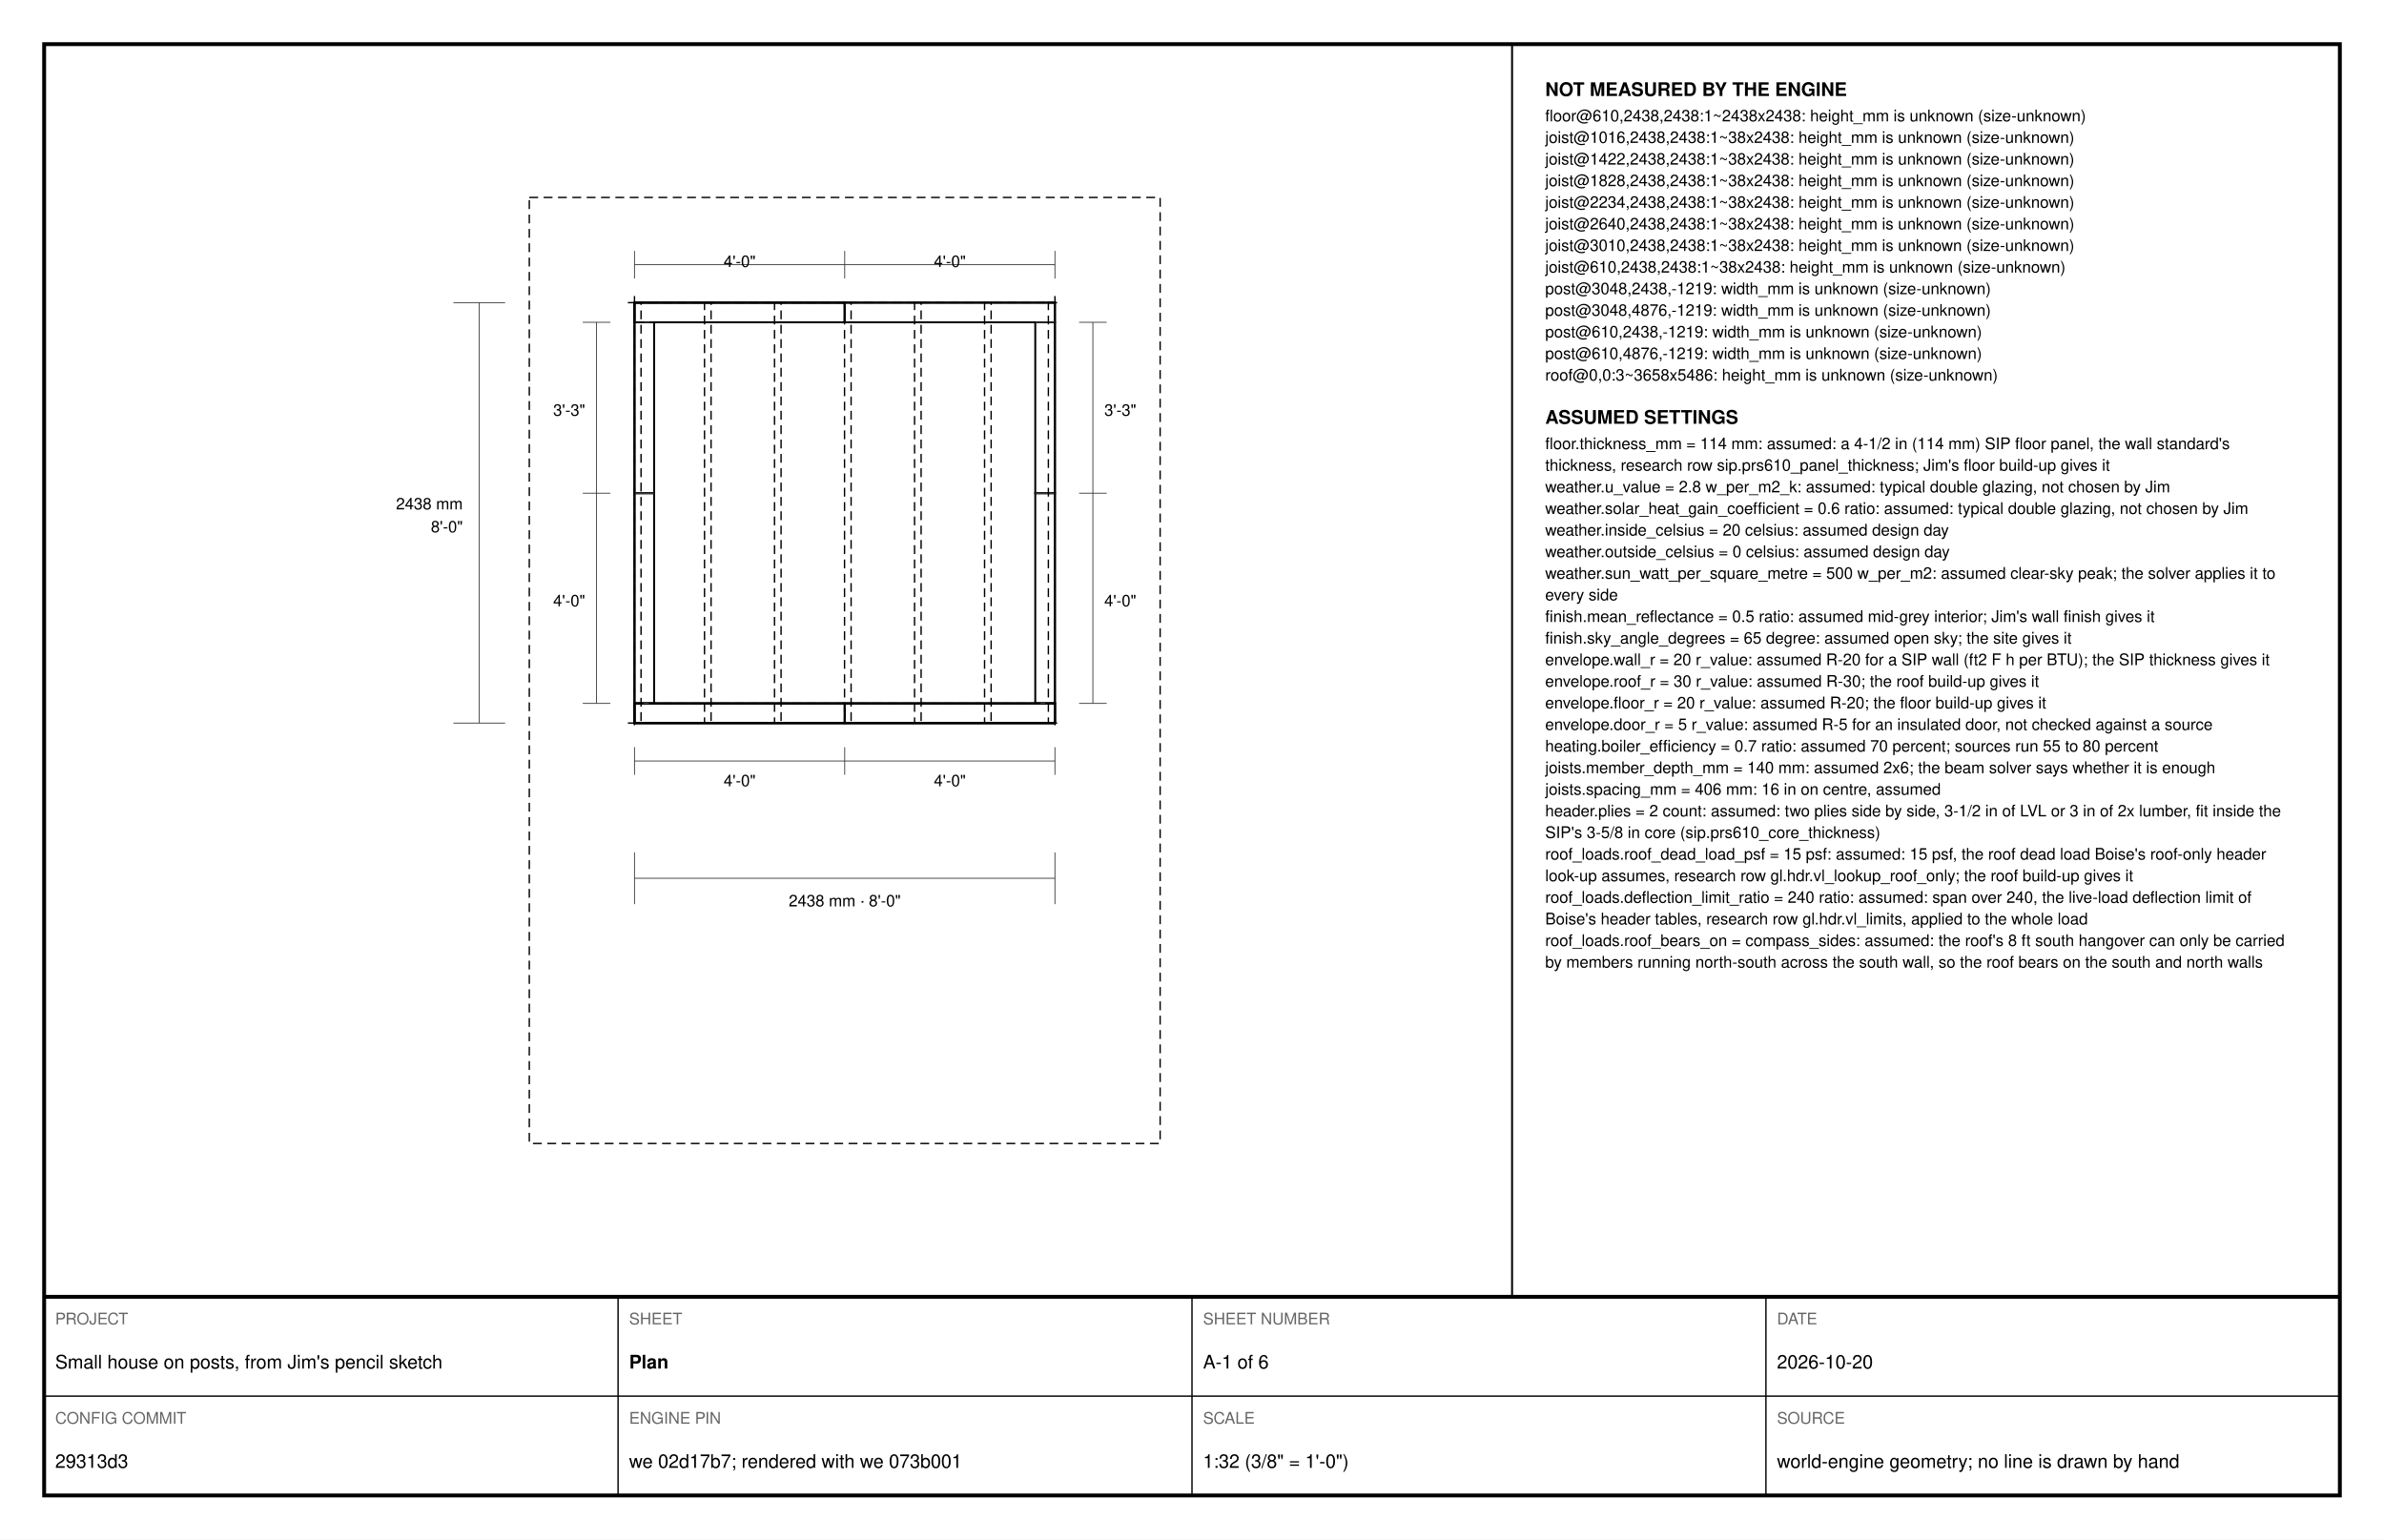
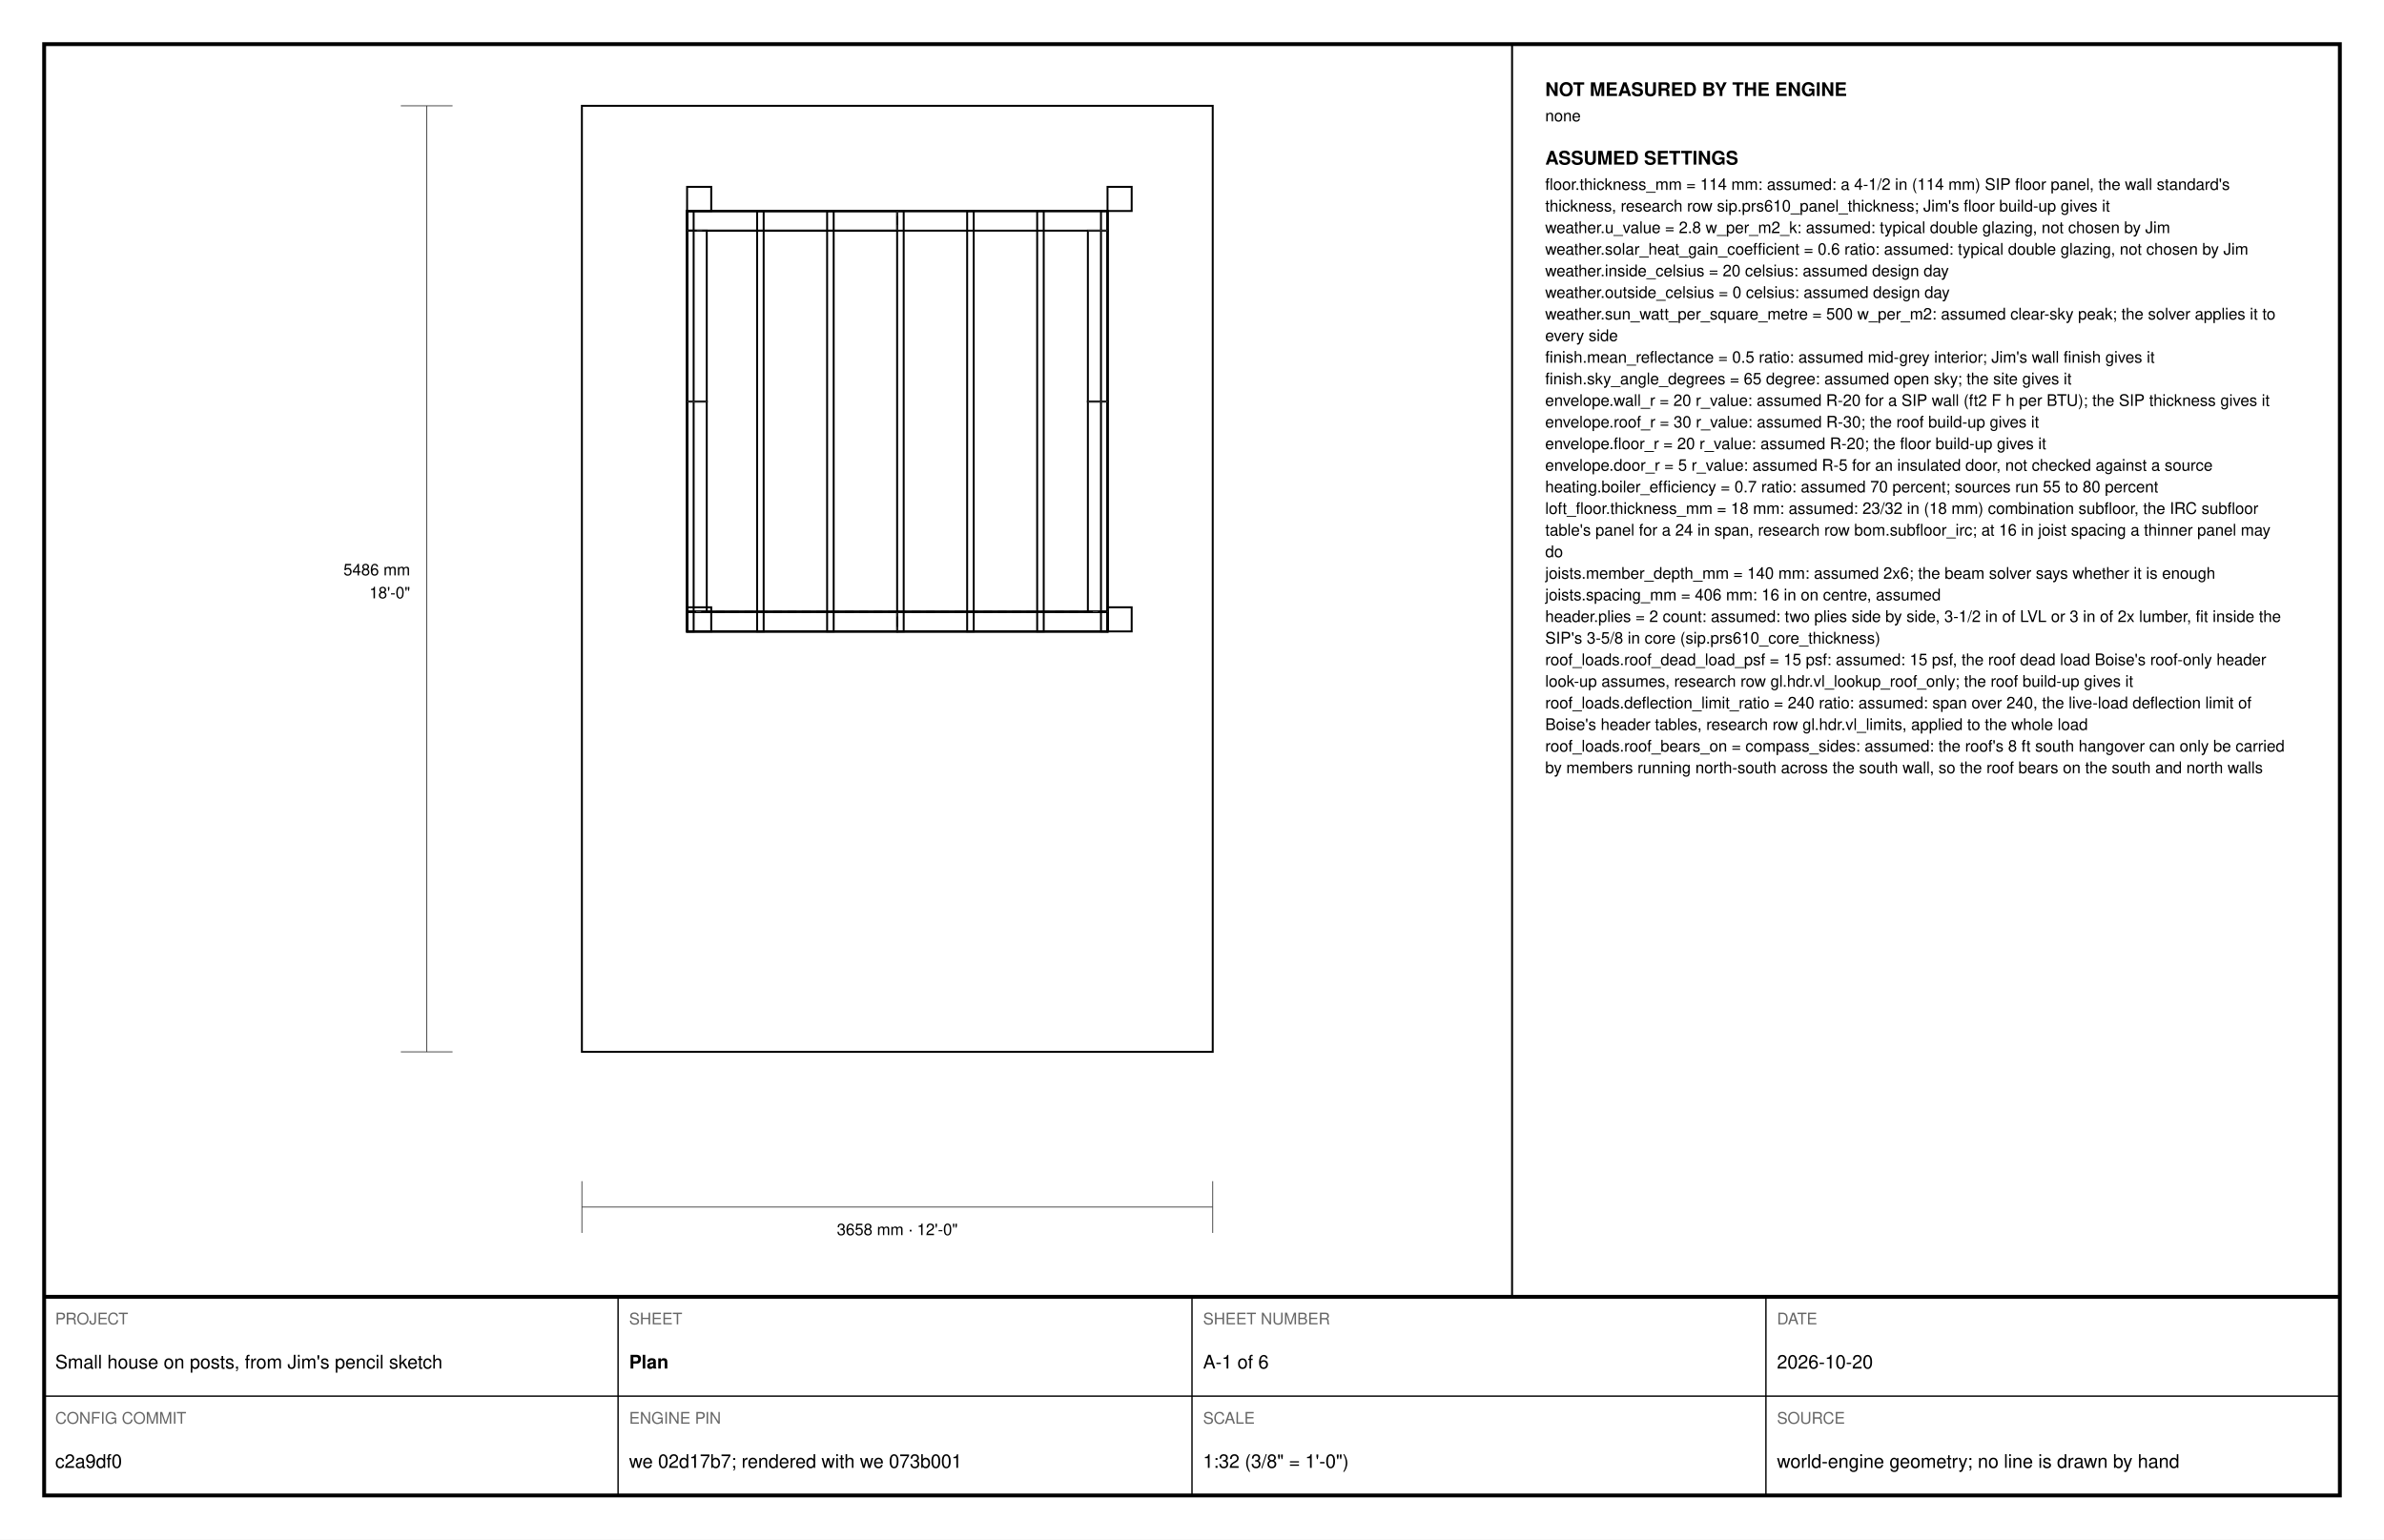
<svg xmlns="http://www.w3.org/2000/svg" width="432.000mm" height="279.000mm" viewBox="0 0 432.000 279.000" font-family="Helvetica, Arial, sans-serif">
  <rect width="432.000" height="279.000" fill="#ffffff" />
  <rect x="8.000" y="8.000" width="416.000" height="263.000" fill="none" stroke="#000000" stroke-width="0.700" />
-   <rect x="114.975" y="54.844" width="38.094" height="3.563" fill="none" stroke="#000000" stroke-width="0.350" />
-   <rect x="114.975" y="54.844" width="76.188" height="76.188" fill="none" stroke="#000000" stroke-width="0.350" />
-   <rect x="114.975" y="127.469" width="76.188" height="3.563" fill="none" stroke="#000000" stroke-width="0.350" />
-   <rect x="114.975" y="127.469" width="76.188" height="3.563" fill="none" stroke="#000000" stroke-width="0.350" />
-   <rect x="153.069" y="127.469" width="38.094" height="3.563" fill="none" stroke="#000000" stroke-width="0.350" />
-   <rect x="153.069" y="54.844" width="38.094" height="3.563" fill="none" stroke="#000000" stroke-width="0.350" />
-   <rect x="187.600" y="89.375" width="3.563" height="38.094" fill="none" stroke="#000000" stroke-width="0.350" />
-   <rect x="187.600" y="58.406" width="3.563" height="30.969" fill="none" stroke="#000000" stroke-width="0.350" />
-   <rect x="114.975" y="127.469" width="38.094" height="3.563" fill="none" stroke="#000000" stroke-width="0.350" />
-   <rect x="114.975" y="89.375" width="3.563" height="38.094" fill="none" stroke="#000000" stroke-width="0.350" />
-   <rect x="114.975" y="58.406" width="3.563" height="30.969" fill="none" stroke="#000000" stroke-width="0.350" />
-   <rect x="114.975" y="54.844" width="38.094" height="3.563" fill="none" stroke="#000000" stroke-width="0.350" />
-   <line x1="187.600" y1="127.469" x2="191.163" y2="127.469" stroke="#555555" stroke-width="0.150" />
-   <line x1="153.069" y1="131.031" x2="153.069" y2="127.469" stroke="#555555" stroke-width="0.150" />
-   <line x1="187.600" y1="58.406" x2="191.163" y2="58.406" stroke="#555555" stroke-width="0.150" />
-   <line x1="153.069" y1="58.406" x2="153.069" y2="54.844" stroke="#555555" stroke-width="0.150" />
-   <line x1="187.600" y1="89.375" x2="191.163" y2="89.375" stroke="#555555" stroke-width="0.150" />
-   <line x1="114.975" y1="127.469" x2="118.538" y2="127.469" stroke="#555555" stroke-width="0.150" />
-   <line x1="114.975" y1="89.375" x2="118.538" y2="89.375" stroke="#555555" stroke-width="0.150" />
-   <line x1="114.975" y1="58.406" x2="118.538" y2="58.406" stroke="#555555" stroke-width="0.150" />
-   <rect x="153.069" y="127.469" width="38.094" height="3.563" fill="none" stroke="#000000" stroke-width="0.250" stroke-dasharray="1.6 1" />
-   <rect x="153.069" y="127.469" width="38.094" height="3.563" fill="none" stroke="#000000" stroke-width="0.250" stroke-dasharray="1.6 1" />
-   <rect x="114.975" y="127.469" width="38.094" height="3.563" fill="none" stroke="#000000" stroke-width="0.250" stroke-dasharray="1.6 1" />
-   <rect x="114.975" y="127.469" width="38.094" height="3.563" fill="none" stroke="#000000" stroke-width="0.250" stroke-dasharray="1.6 1" />
-   <rect x="114.975" y="54.844" width="38.094" height="3.563" fill="none" stroke="#000000" stroke-width="0.250" stroke-dasharray="1.6 1" />
-   <line x1="113.775" y1="131.031" x2="116.175" y2="131.031" stroke="#000000" stroke-width="0.250" stroke-dasharray="1.6 1" />
-   <line x1="114.975" y1="129.831" x2="114.975" y2="132.231" stroke="#000000" stroke-width="0.250" stroke-dasharray="1.6 1" />
-   <line x1="189.963" y1="131.031" x2="192.363" y2="131.031" stroke="#000000" stroke-width="0.250" stroke-dasharray="1.6 1" />
-   <line x1="191.163" y1="129.831" x2="191.163" y2="132.231" stroke="#000000" stroke-width="0.250" stroke-dasharray="1.6 1" />
-   <line x1="113.775" y1="54.844" x2="116.175" y2="54.844" stroke="#000000" stroke-width="0.250" stroke-dasharray="1.6 1" />
-   <line x1="114.975" y1="53.644" x2="114.975" y2="56.044" stroke="#000000" stroke-width="0.250" stroke-dasharray="1.6 1" />
-   <line x1="189.963" y1="54.844" x2="192.363" y2="54.844" stroke="#000000" stroke-width="0.250" stroke-dasharray="1.6 1" />
-   <line x1="191.163" y1="53.644" x2="191.163" y2="56.044" stroke="#000000" stroke-width="0.250" stroke-dasharray="1.6 1" />
-   <rect x="114.975" y="54.844" width="76.188" height="76.188" fill="none" stroke="#000000" stroke-width="0.250" stroke-dasharray="1.6 1" />
-   <rect x="114.975" y="54.844" width="1.188" height="76.188" fill="none" stroke="#000000" stroke-width="0.250" stroke-dasharray="1.6 1" />
-   <rect x="127.663" y="54.844" width="1.188" height="76.188" fill="none" stroke="#000000" stroke-width="0.250" stroke-dasharray="1.6 1" />
-   <rect x="140.350" y="54.844" width="1.188" height="76.188" fill="none" stroke="#000000" stroke-width="0.250" stroke-dasharray="1.6 1" />
-   <rect x="153.038" y="54.844" width="1.188" height="76.188" fill="none" stroke="#000000" stroke-width="0.250" stroke-dasharray="1.6 1" />
-   <rect x="165.725" y="54.844" width="1.188" height="76.188" fill="none" stroke="#000000" stroke-width="0.250" stroke-dasharray="1.6 1" />
-   <rect x="178.413" y="54.844" width="1.188" height="76.188" fill="none" stroke="#000000" stroke-width="0.250" stroke-dasharray="1.6 1" />
-   <rect x="189.975" y="54.844" width="1.188" height="76.188" fill="none" stroke="#000000" stroke-width="0.250" stroke-dasharray="1.6 1" />
-   <rect x="95.913" y="35.781" width="114.313" height="171.438" fill="none" stroke="#000000" stroke-width="0.250" stroke-dasharray="1.6 1" />
-   <line x1="114.975" y1="137.906" x2="191.163" y2="137.906" stroke="#333333" stroke-width="0.150" />
-   <line x1="114.975" y1="140.406" x2="114.975" y2="135.406" stroke="#333333" stroke-width="0.150" />
-   <line x1="153.069" y1="140.406" x2="153.069" y2="135.406" stroke="#333333" stroke-width="0.150" />
-   <line x1="191.163" y1="140.406" x2="191.163" y2="135.406" stroke="#333333" stroke-width="0.150" />
-   <text x="134.022" y="142.476" font-size="2.900" text-anchor="middle" fill="#000000">4'-0"</text>
-   <text x="172.116" y="142.476" font-size="2.900" text-anchor="middle" fill="#000000">4'-0"</text>
-   <line x1="114.975" y1="47.969" x2="191.163" y2="47.969" stroke="#333333" stroke-width="0.150" />
-   <line x1="114.975" y1="50.469" x2="114.975" y2="45.469" stroke="#333333" stroke-width="0.150" />
-   <line x1="153.069" y1="50.469" x2="153.069" y2="45.469" stroke="#333333" stroke-width="0.150" />
-   <line x1="191.163" y1="50.469" x2="191.163" y2="45.469" stroke="#333333" stroke-width="0.150" />
-   <text x="134.022" y="48.379" font-size="2.900" text-anchor="middle" fill="#000000">4'-0"</text>
-   <text x="172.116" y="48.379" font-size="2.900" text-anchor="middle" fill="#000000">4'-0"</text>
-   <line x1="108.100" y1="127.469" x2="108.100" y2="58.406" stroke="#333333" stroke-width="0.150" />
-   <line x1="105.600" y1="127.469" x2="110.600" y2="127.469" stroke="#333333" stroke-width="0.150" />
-   <line x1="105.600" y1="89.375" x2="110.600" y2="89.375" stroke="#333333" stroke-width="0.150" />
-   <line x1="105.600" y1="58.406" x2="110.600" y2="58.406" stroke="#333333" stroke-width="0.150" />
-   <text x="106.020" y="109.872" font-size="2.900" text-anchor="end" fill="#000000">4'-0"</text>
-   <text x="106.020" y="75.341" font-size="2.900" text-anchor="end" fill="#000000">3'-3"</text>
-   <line x1="198.038" y1="127.469" x2="198.038" y2="58.406" stroke="#333333" stroke-width="0.150" />
-   <line x1="195.538" y1="127.469" x2="200.538" y2="127.469" stroke="#333333" stroke-width="0.150" />
-   <line x1="195.538" y1="89.375" x2="200.538" y2="89.375" stroke="#333333" stroke-width="0.150" />
-   <line x1="195.538" y1="58.406" x2="200.538" y2="58.406" stroke="#333333" stroke-width="0.150" />
-   <text x="200.118" y="109.872" font-size="2.900" text-anchor="start" fill="#000000">4'-0"</text>
-   <text x="200.118" y="75.341" font-size="2.900" text-anchor="start" fill="#000000">3'-3"</text>
-   <line x1="114.975" y1="159.156" x2="191.163" y2="159.156" stroke="#333333" stroke-width="0.150" />
-   <line x1="114.975" y1="163.844" x2="114.975" y2="154.469" stroke="#333333" stroke-width="0.150" />
-   <line x1="191.163" y1="163.844" x2="191.163" y2="154.469" stroke="#333333" stroke-width="0.150" />
-   <text x="153.069" y="164.246" font-size="2.900" text-anchor="middle" fill="#000000">2438 mm · 8'-0"</text>
-   <line x1="86.850" y1="131.031" x2="86.850" y2="54.844" stroke="#333333" stroke-width="0.150" />
-   <line x1="82.163" y1="131.031" x2="91.538" y2="131.031" stroke="#333333" stroke-width="0.150" />
-   <line x1="82.163" y1="54.844" x2="91.538" y2="54.844" stroke="#333333" stroke-width="0.150" />
-   <text x="83.850" y="92.308" font-size="2.900" text-anchor="end" fill="#000000">2438 mm</text>
-   <text x="83.850" y="96.468" font-size="2.900" text-anchor="end" fill="#000000">8'-0"</text>
+   <rect x="124.507" y="38.236" width="38.094" height="3.563" fill="none" stroke="#000000" stroke-width="0.350" />
+   <rect x="124.507" y="38.236" width="76.188" height="76.188" fill="none" stroke="#000000" stroke-width="0.350" />
+   <rect x="124.507" y="38.236" width="76.188" height="76.188" fill="none" stroke="#000000" stroke-width="0.350" />
+   <rect x="124.507" y="110.861" width="76.188" height="3.563" fill="none" stroke="#000000" stroke-width="0.350" />
+   <rect x="124.507" y="110.861" width="76.188" height="3.563" fill="none" stroke="#000000" stroke-width="0.350" />
+   <rect x="137.194" y="38.236" width="1.188" height="76.188" fill="none" stroke="#000000" stroke-width="0.350" />
+   <rect x="149.882" y="38.236" width="1.188" height="76.188" fill="none" stroke="#000000" stroke-width="0.350" />
+   <rect x="162.569" y="38.236" width="1.188" height="76.188" fill="none" stroke="#000000" stroke-width="0.350" />
+   <rect x="175.257" y="38.236" width="1.188" height="76.188" fill="none" stroke="#000000" stroke-width="0.350" />
+   <rect x="187.944" y="38.236" width="1.188" height="76.188" fill="none" stroke="#000000" stroke-width="0.350" />
+   <rect x="199.507" y="38.236" width="1.188" height="76.188" fill="none" stroke="#000000" stroke-width="0.350" />
+   <rect x="124.507" y="38.236" width="1.188" height="76.188" fill="none" stroke="#000000" stroke-width="0.350" />
+   <rect x="200.694" y="110.049" width="4.375" height="4.375" fill="none" stroke="#000000" stroke-width="0.350" />
+   <rect x="200.694" y="33.861" width="4.375" height="4.375" fill="none" stroke="#000000" stroke-width="0.350" />
+   <rect x="124.507" y="110.049" width="4.375" height="4.375" fill="none" stroke="#000000" stroke-width="0.350" />
+   <rect x="124.507" y="33.861" width="4.375" height="4.375" fill="none" stroke="#000000" stroke-width="0.350" />
+   <rect x="105.444" y="19.174" width="114.313" height="171.438" fill="none" stroke="#000000" stroke-width="0.350" />
+   <rect x="162.600" y="110.861" width="38.094" height="3.563" fill="none" stroke="#000000" stroke-width="0.350" />
+   <rect x="162.600" y="38.236" width="38.094" height="3.563" fill="none" stroke="#000000" stroke-width="0.350" />
+   <rect x="197.132" y="72.768" width="3.563" height="38.094" fill="none" stroke="#000000" stroke-width="0.350" />
+   <rect x="197.132" y="41.799" width="3.563" height="30.969" fill="none" stroke="#000000" stroke-width="0.350" />
+   <rect x="124.507" y="110.861" width="38.094" height="3.563" fill="none" stroke="#000000" stroke-width="0.350" />
+   <rect x="124.507" y="72.768" width="3.563" height="38.094" fill="none" stroke="#000000" stroke-width="0.350" />
+   <rect x="124.507" y="41.799" width="3.563" height="30.969" fill="none" stroke="#000000" stroke-width="0.350" />
+   <rect x="124.507" y="38.236" width="38.094" height="3.563" fill="none" stroke="#000000" stroke-width="0.350" />
+   <line x1="197.132" y1="110.861" x2="200.694" y2="110.861" stroke="#555555" stroke-width="0.150" />
+   <line x1="162.600" y1="114.424" x2="162.600" y2="110.861" stroke="#555555" stroke-width="0.150" />
+   <line x1="197.132" y1="41.799" x2="200.694" y2="41.799" stroke="#555555" stroke-width="0.150" />
+   <line x1="162.600" y1="41.799" x2="162.600" y2="38.236" stroke="#555555" stroke-width="0.150" />
+   <line x1="197.132" y1="72.768" x2="200.694" y2="72.768" stroke="#555555" stroke-width="0.150" />
+   <line x1="124.507" y1="110.861" x2="128.069" y2="110.861" stroke="#555555" stroke-width="0.150" />
+   <line x1="124.507" y1="72.768" x2="128.069" y2="72.768" stroke="#555555" stroke-width="0.150" />
+   <line x1="124.507" y1="41.799" x2="128.069" y2="41.799" stroke="#555555" stroke-width="0.150" />
+   <rect x="162.600" y="110.861" width="38.094" height="3.563" fill="none" stroke="#000000" stroke-width="0.250" stroke-dasharray="1.6 1" />
+   <rect x="162.600" y="110.861" width="38.094" height="3.563" fill="none" stroke="#000000" stroke-width="0.250" stroke-dasharray="1.6 1" />
+   <rect x="124.507" y="110.861" width="38.094" height="3.563" fill="none" stroke="#000000" stroke-width="0.250" stroke-dasharray="1.6 1" />
+   <rect x="124.507" y="110.861" width="38.094" height="3.563" fill="none" stroke="#000000" stroke-width="0.250" stroke-dasharray="1.6 1" />
+   <rect x="124.507" y="38.236" width="38.094" height="3.563" fill="none" stroke="#000000" stroke-width="0.250" stroke-dasharray="1.6 1" />
+   <line x1="105.444" y1="218.736" x2="219.757" y2="218.736" stroke="#333333" stroke-width="0.150" />
+   <line x1="105.444" y1="223.424" x2="105.444" y2="214.049" stroke="#333333" stroke-width="0.150" />
+   <line x1="219.757" y1="223.424" x2="219.757" y2="214.049" stroke="#333333" stroke-width="0.150" />
+   <text x="162.600" y="223.826" font-size="2.900" text-anchor="middle" fill="#000000">3658 mm · 12'-0"</text>
+   <line x1="77.319" y1="190.611" x2="77.319" y2="19.174" stroke="#333333" stroke-width="0.150" />
+   <line x1="72.632" y1="190.611" x2="82.007" y2="190.611" stroke="#333333" stroke-width="0.150" />
+   <line x1="72.632" y1="19.174" x2="82.007" y2="19.174" stroke="#333333" stroke-width="0.150" />
+   <text x="74.319" y="104.263" font-size="2.900" text-anchor="end" fill="#000000">5486 mm</text>
+   <text x="74.319" y="108.423" font-size="2.900" text-anchor="end" fill="#000000">18'-0"</text>
  <text x="280.000" y="17.400" font-size="3.400" text-anchor="start" fill="#000000" font-weight="bold">NOT MEASURED BY THE ENGINE</text>
-   <text x="280.000" y="21.990" font-size="2.900" text-anchor="start" fill="#000000">floor@610,2438,2438:1~2438x2438: height_mm is unknown (size-unknown)</text>
-   <text x="280.000" y="25.905" font-size="2.900" text-anchor="start" fill="#000000">joist@1016,2438,2438:1~38x2438: height_mm is unknown (size-unknown)</text>
-   <text x="280.000" y="29.820" font-size="2.900" text-anchor="start" fill="#000000">joist@1422,2438,2438:1~38x2438: height_mm is unknown (size-unknown)</text>
-   <text x="280.000" y="33.735" font-size="2.900" text-anchor="start" fill="#000000">joist@1828,2438,2438:1~38x2438: height_mm is unknown (size-unknown)</text>
-   <text x="280.000" y="37.650" font-size="2.900" text-anchor="start" fill="#000000">joist@2234,2438,2438:1~38x2438: height_mm is unknown (size-unknown)</text>
-   <text x="280.000" y="41.565" font-size="2.900" text-anchor="start" fill="#000000">joist@2640,2438,2438:1~38x2438: height_mm is unknown (size-unknown)</text>
-   <text x="280.000" y="45.480" font-size="2.900" text-anchor="start" fill="#000000">joist@3010,2438,2438:1~38x2438: height_mm is unknown (size-unknown)</text>
-   <text x="280.000" y="49.395" font-size="2.900" text-anchor="start" fill="#000000">joist@610,2438,2438:1~38x2438: height_mm is unknown (size-unknown)</text>
-   <text x="280.000" y="53.310" font-size="2.900" text-anchor="start" fill="#000000">post@3048,2438,-1219: width_mm is unknown (size-unknown)</text>
-   <text x="280.000" y="57.225" font-size="2.900" text-anchor="start" fill="#000000">post@3048,4876,-1219: width_mm is unknown (size-unknown)</text>
-   <text x="280.000" y="61.140" font-size="2.900" text-anchor="start" fill="#000000">post@610,2438,-1219: width_mm is unknown (size-unknown)</text>
-   <text x="280.000" y="65.055" font-size="2.900" text-anchor="start" fill="#000000">post@610,4876,-1219: width_mm is unknown (size-unknown)</text>
-   <text x="280.000" y="68.970" font-size="2.900" text-anchor="start" fill="#000000">roof@0,0:3~3658x5486: height_mm is unknown (size-unknown)</text>
-   <text x="280.000" y="72.885" font-size="2.900" text-anchor="start" fill="#000000" />
-   <text x="280.000" y="76.800" font-size="3.400" text-anchor="start" fill="#000000" font-weight="bold">ASSUMED SETTINGS</text>
-   <text x="280.000" y="81.390" font-size="2.900" text-anchor="start" fill="#000000">floor.thickness_mm = 114 mm: assumed: a 4-1/2 in (114 mm) SIP floor panel, the wall standard's</text>
-   <text x="280.000" y="85.305" font-size="2.900" text-anchor="start" fill="#000000">    thickness, research row sip.prs610_panel_thickness; Jim's floor build-up gives it</text>
-   <text x="280.000" y="89.220" font-size="2.900" text-anchor="start" fill="#000000">weather.u_value = 2.8 w_per_m2_k: assumed: typical double glazing, not chosen by Jim</text>
-   <text x="280.000" y="93.135" font-size="2.900" text-anchor="start" fill="#000000">weather.solar_heat_gain_coefficient = 0.6 ratio: assumed: typical double glazing, not chosen by Jim</text>
-   <text x="280.000" y="97.050" font-size="2.900" text-anchor="start" fill="#000000">weather.inside_celsius = 20 celsius: assumed design day</text>
-   <text x="280.000" y="100.965" font-size="2.900" text-anchor="start" fill="#000000">weather.outside_celsius = 0 celsius: assumed design day</text>
-   <text x="280.000" y="104.880" font-size="2.900" text-anchor="start" fill="#000000">weather.sun_watt_per_square_metre = 500 w_per_m2: assumed clear-sky peak; the solver applies it to</text>
-   <text x="280.000" y="108.795" font-size="2.900" text-anchor="start" fill="#000000">    every side</text>
-   <text x="280.000" y="112.710" font-size="2.900" text-anchor="start" fill="#000000">finish.mean_reflectance = 0.5 ratio: assumed mid-grey interior; Jim's wall finish gives it</text>
-   <text x="280.000" y="116.625" font-size="2.900" text-anchor="start" fill="#000000">finish.sky_angle_degrees = 65 degree: assumed open sky; the site gives it</text>
-   <text x="280.000" y="120.540" font-size="2.900" text-anchor="start" fill="#000000">envelope.wall_r = 20 r_value: assumed R-20 for a SIP wall (ft2 F h per BTU); the SIP thickness gives it</text>
-   <text x="280.000" y="124.455" font-size="2.900" text-anchor="start" fill="#000000">envelope.roof_r = 30 r_value: assumed R-30; the roof build-up gives it</text>
-   <text x="280.000" y="128.370" font-size="2.900" text-anchor="start" fill="#000000">envelope.floor_r = 20 r_value: assumed R-20; the floor build-up gives it</text>
-   <text x="280.000" y="132.285" font-size="2.900" text-anchor="start" fill="#000000">envelope.door_r = 5 r_value: assumed R-5 for an insulated door, not checked against a source</text>
-   <text x="280.000" y="136.200" font-size="2.900" text-anchor="start" fill="#000000">heating.boiler_efficiency = 0.7 ratio: assumed 70 percent; sources run 55 to 80 percent</text>
-   <text x="280.000" y="140.115" font-size="2.900" text-anchor="start" fill="#000000">joists.member_depth_mm = 140 mm: assumed 2x6; the beam solver says whether it is enough</text>
-   <text x="280.000" y="144.030" font-size="2.900" text-anchor="start" fill="#000000">joists.spacing_mm = 406 mm: 16 in on centre, assumed</text>
-   <text x="280.000" y="147.945" font-size="2.900" text-anchor="start" fill="#000000">header.plies = 2 count: assumed: two plies side by side, 3-1/2 in of LVL or 3 in of 2x lumber, fit inside the</text>
-   <text x="280.000" y="151.860" font-size="2.900" text-anchor="start" fill="#000000">    SIP's 3-5/8 in core (sip.prs610_core_thickness)</text>
-   <text x="280.000" y="155.775" font-size="2.900" text-anchor="start" fill="#000000">roof_loads.roof_dead_load_psf = 15 psf: assumed: 15 psf, the roof dead load Boise's roof-only header</text>
-   <text x="280.000" y="159.690" font-size="2.900" text-anchor="start" fill="#000000">    look-up assumes, research row gl.hdr.vl_lookup_roof_only; the roof build-up gives it</text>
-   <text x="280.000" y="163.605" font-size="2.900" text-anchor="start" fill="#000000">roof_loads.deflection_limit_ratio = 240 ratio: assumed: span over 240, the live-load deflection limit of</text>
-   <text x="280.000" y="167.520" font-size="2.900" text-anchor="start" fill="#000000">    Boise's header tables, research row gl.hdr.vl_limits, applied to the whole load</text>
-   <text x="280.000" y="171.435" font-size="2.900" text-anchor="start" fill="#000000">roof_loads.roof_bears_on =  compass_sides: assumed: the roof's 8 ft south hangover can only be carried</text>
-   <text x="280.000" y="175.350" font-size="2.900" text-anchor="start" fill="#000000">    by members running north-south across the south wall, so the roof bears on the south and north walls</text>
-   <text x="280.000" y="179.265" font-size="2.900" text-anchor="start" fill="#000000" />
+   <text x="280.000" y="21.990" font-size="2.900" text-anchor="start" fill="#000000">none</text>
+   <text x="280.000" y="25.905" font-size="2.900" text-anchor="start" fill="#000000" />
+   <text x="280.000" y="29.820" font-size="3.400" text-anchor="start" fill="#000000" font-weight="bold">ASSUMED SETTINGS</text>
+   <text x="280.000" y="34.410" font-size="2.900" text-anchor="start" fill="#000000">floor.thickness_mm = 114 mm: assumed: a 4-1/2 in (114 mm) SIP floor panel, the wall standard's</text>
+   <text x="280.000" y="38.325" font-size="2.900" text-anchor="start" fill="#000000">    thickness, research row sip.prs610_panel_thickness; Jim's floor build-up gives it</text>
+   <text x="280.000" y="42.240" font-size="2.900" text-anchor="start" fill="#000000">weather.u_value = 2.8 w_per_m2_k: assumed: typical double glazing, not chosen by Jim</text>
+   <text x="280.000" y="46.155" font-size="2.900" text-anchor="start" fill="#000000">weather.solar_heat_gain_coefficient = 0.6 ratio: assumed: typical double glazing, not chosen by Jim</text>
+   <text x="280.000" y="50.070" font-size="2.900" text-anchor="start" fill="#000000">weather.inside_celsius = 20 celsius: assumed design day</text>
+   <text x="280.000" y="53.985" font-size="2.900" text-anchor="start" fill="#000000">weather.outside_celsius = 0 celsius: assumed design day</text>
+   <text x="280.000" y="57.900" font-size="2.900" text-anchor="start" fill="#000000">weather.sun_watt_per_square_metre = 500 w_per_m2: assumed clear-sky peak; the solver applies it to</text>
+   <text x="280.000" y="61.815" font-size="2.900" text-anchor="start" fill="#000000">    every side</text>
+   <text x="280.000" y="65.730" font-size="2.900" text-anchor="start" fill="#000000">finish.mean_reflectance = 0.5 ratio: assumed mid-grey interior; Jim's wall finish gives it</text>
+   <text x="280.000" y="69.645" font-size="2.900" text-anchor="start" fill="#000000">finish.sky_angle_degrees = 65 degree: assumed open sky; the site gives it</text>
+   <text x="280.000" y="73.560" font-size="2.900" text-anchor="start" fill="#000000">envelope.wall_r = 20 r_value: assumed R-20 for a SIP wall (ft2 F h per BTU); the SIP thickness gives it</text>
+   <text x="280.000" y="77.475" font-size="2.900" text-anchor="start" fill="#000000">envelope.roof_r = 30 r_value: assumed R-30; the roof build-up gives it</text>
+   <text x="280.000" y="81.390" font-size="2.900" text-anchor="start" fill="#000000">envelope.floor_r = 20 r_value: assumed R-20; the floor build-up gives it</text>
+   <text x="280.000" y="85.305" font-size="2.900" text-anchor="start" fill="#000000">envelope.door_r = 5 r_value: assumed R-5 for an insulated door, not checked against a source</text>
+   <text x="280.000" y="89.220" font-size="2.900" text-anchor="start" fill="#000000">heating.boiler_efficiency = 0.7 ratio: assumed 70 percent; sources run 55 to 80 percent</text>
+   <text x="280.000" y="93.135" font-size="2.900" text-anchor="start" fill="#000000">loft_floor.thickness_mm = 18 mm: assumed: 23/32 in (18 mm) combination subfloor, the IRC subfloor</text>
+   <text x="280.000" y="97.050" font-size="2.900" text-anchor="start" fill="#000000">    table's panel for a 24 in span, research row bom.subfloor_irc; at 16 in joist spacing a thinner panel may</text>
+   <text x="280.000" y="100.965" font-size="2.900" text-anchor="start" fill="#000000">    do</text>
+   <text x="280.000" y="104.880" font-size="2.900" text-anchor="start" fill="#000000">joists.member_depth_mm = 140 mm: assumed 2x6; the beam solver says whether it is enough</text>
+   <text x="280.000" y="108.795" font-size="2.900" text-anchor="start" fill="#000000">joists.spacing_mm = 406 mm: 16 in on centre, assumed</text>
+   <text x="280.000" y="112.710" font-size="2.900" text-anchor="start" fill="#000000">header.plies = 2 count: assumed: two plies side by side, 3-1/2 in of LVL or 3 in of 2x lumber, fit inside the</text>
+   <text x="280.000" y="116.625" font-size="2.900" text-anchor="start" fill="#000000">    SIP's 3-5/8 in core (sip.prs610_core_thickness)</text>
+   <text x="280.000" y="120.540" font-size="2.900" text-anchor="start" fill="#000000">roof_loads.roof_dead_load_psf = 15 psf: assumed: 15 psf, the roof dead load Boise's roof-only header</text>
+   <text x="280.000" y="124.455" font-size="2.900" text-anchor="start" fill="#000000">    look-up assumes, research row gl.hdr.vl_lookup_roof_only; the roof build-up gives it</text>
+   <text x="280.000" y="128.370" font-size="2.900" text-anchor="start" fill="#000000">roof_loads.deflection_limit_ratio = 240 ratio: assumed: span over 240, the live-load deflection limit of</text>
+   <text x="280.000" y="132.285" font-size="2.900" text-anchor="start" fill="#000000">    Boise's header tables, research row gl.hdr.vl_limits, applied to the whole load</text>
+   <text x="280.000" y="136.200" font-size="2.900" text-anchor="start" fill="#000000">roof_loads.roof_bears_on =  compass_sides: assumed: the roof's 8 ft south hangover can only be carried</text>
+   <text x="280.000" y="140.115" font-size="2.900" text-anchor="start" fill="#000000">    by members running north-south across the south wall, so the roof bears on the south and north walls</text>
+   <text x="280.000" y="144.030" font-size="2.900" text-anchor="start" fill="#000000" />
  <line x1="274.000" y1="8.000" x2="274.000" y2="235.000" stroke="#000000" stroke-width="0.350" />
  <text x="10.000" y="240.000" font-size="2.900" text-anchor="start" fill="#666666">PROJECT</text>
  <text x="10.000" y="248.000" font-size="3.400" text-anchor="start" fill="#000000">Small house on posts, from Jim's pencil sketch</text>
  <text x="114.000" y="240.000" font-size="2.900" text-anchor="start" fill="#666666">SHEET</text>
  <text x="114.000" y="248.000" font-size="3.400" text-anchor="start" fill="#000000" font-weight="bold">Plan</text>
  <text x="218.000" y="240.000" font-size="2.900" text-anchor="start" fill="#666666">SHEET NUMBER</text>
  <text x="218.000" y="248.000" font-size="3.400" text-anchor="start" fill="#000000">A-1 of 6</text>
  <text x="322.000" y="240.000" font-size="2.900" text-anchor="start" fill="#666666">DATE</text>
  <text x="322.000" y="248.000" font-size="3.400" text-anchor="start" fill="#000000">2026-10-20</text>
  <text x="10.000" y="258.000" font-size="2.900" text-anchor="start" fill="#666666">CONFIG COMMIT</text>
-   <text x="10.000" y="266.000" font-size="3.400" text-anchor="start" fill="#000000">29313d3</text>
+   <text x="10.000" y="266.000" font-size="3.400" text-anchor="start" fill="#000000">c2a9df0</text>
  <text x="114.000" y="258.000" font-size="2.900" text-anchor="start" fill="#666666">ENGINE PIN</text>
  <text x="114.000" y="266.000" font-size="3.400" text-anchor="start" fill="#000000">we 02d17b7; rendered with we 073b001</text>
  <text x="218.000" y="258.000" font-size="2.900" text-anchor="start" fill="#666666">SCALE</text>
  <text x="218.000" y="266.000" font-size="3.400" text-anchor="start" fill="#000000">1:32 (3/8" = 1'-0")</text>
  <text x="322.000" y="258.000" font-size="2.900" text-anchor="start" fill="#666666">SOURCE</text>
  <text x="322.000" y="266.000" font-size="3.400" text-anchor="start" fill="#000000">world-engine geometry; no line is drawn by hand</text>
  <line x1="8.000" y1="235.000" x2="424.000" y2="235.000" stroke="#000000" stroke-width="0.700" />
  <line x1="8.000" y1="253.000" x2="424.000" y2="253.000" stroke="#000000" stroke-width="0.250" />
  <line x1="112.000" y1="235.000" x2="112.000" y2="271.000" stroke="#000000" stroke-width="0.250" />
  <line x1="216.000" y1="235.000" x2="216.000" y2="271.000" stroke="#000000" stroke-width="0.250" />
  <line x1="320.000" y1="235.000" x2="320.000" y2="271.000" stroke="#000000" stroke-width="0.250" />
</svg>
